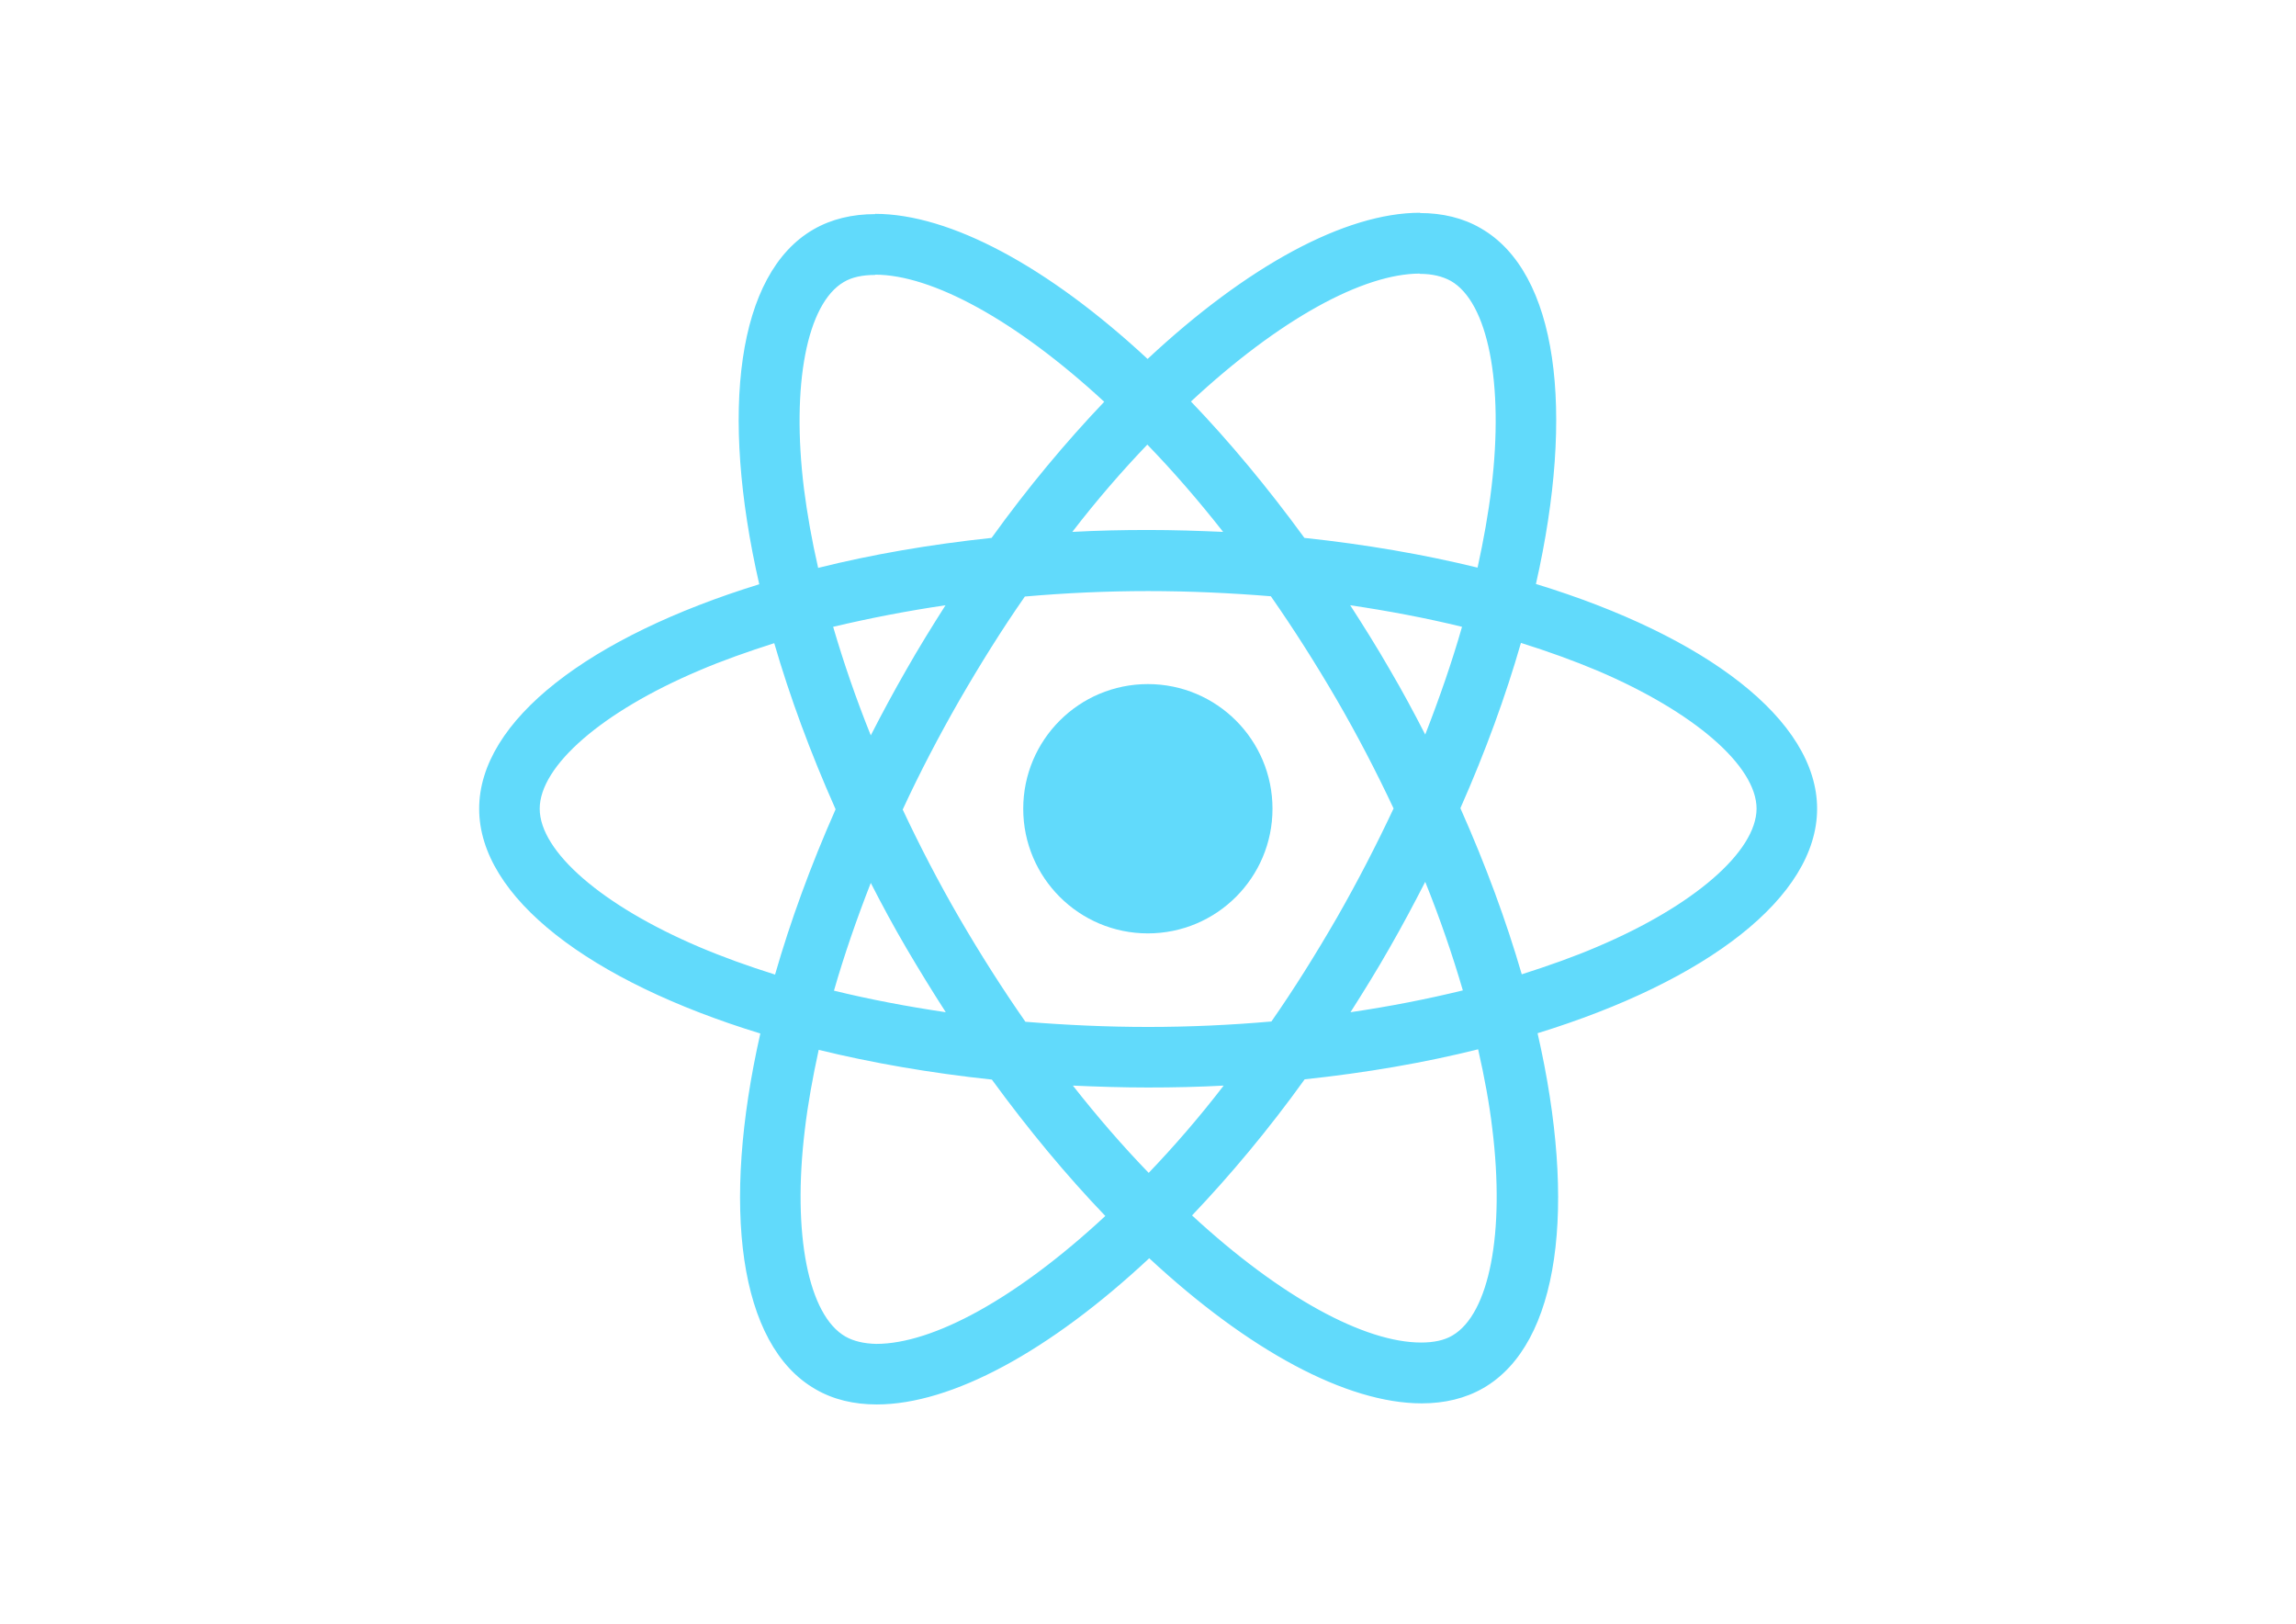
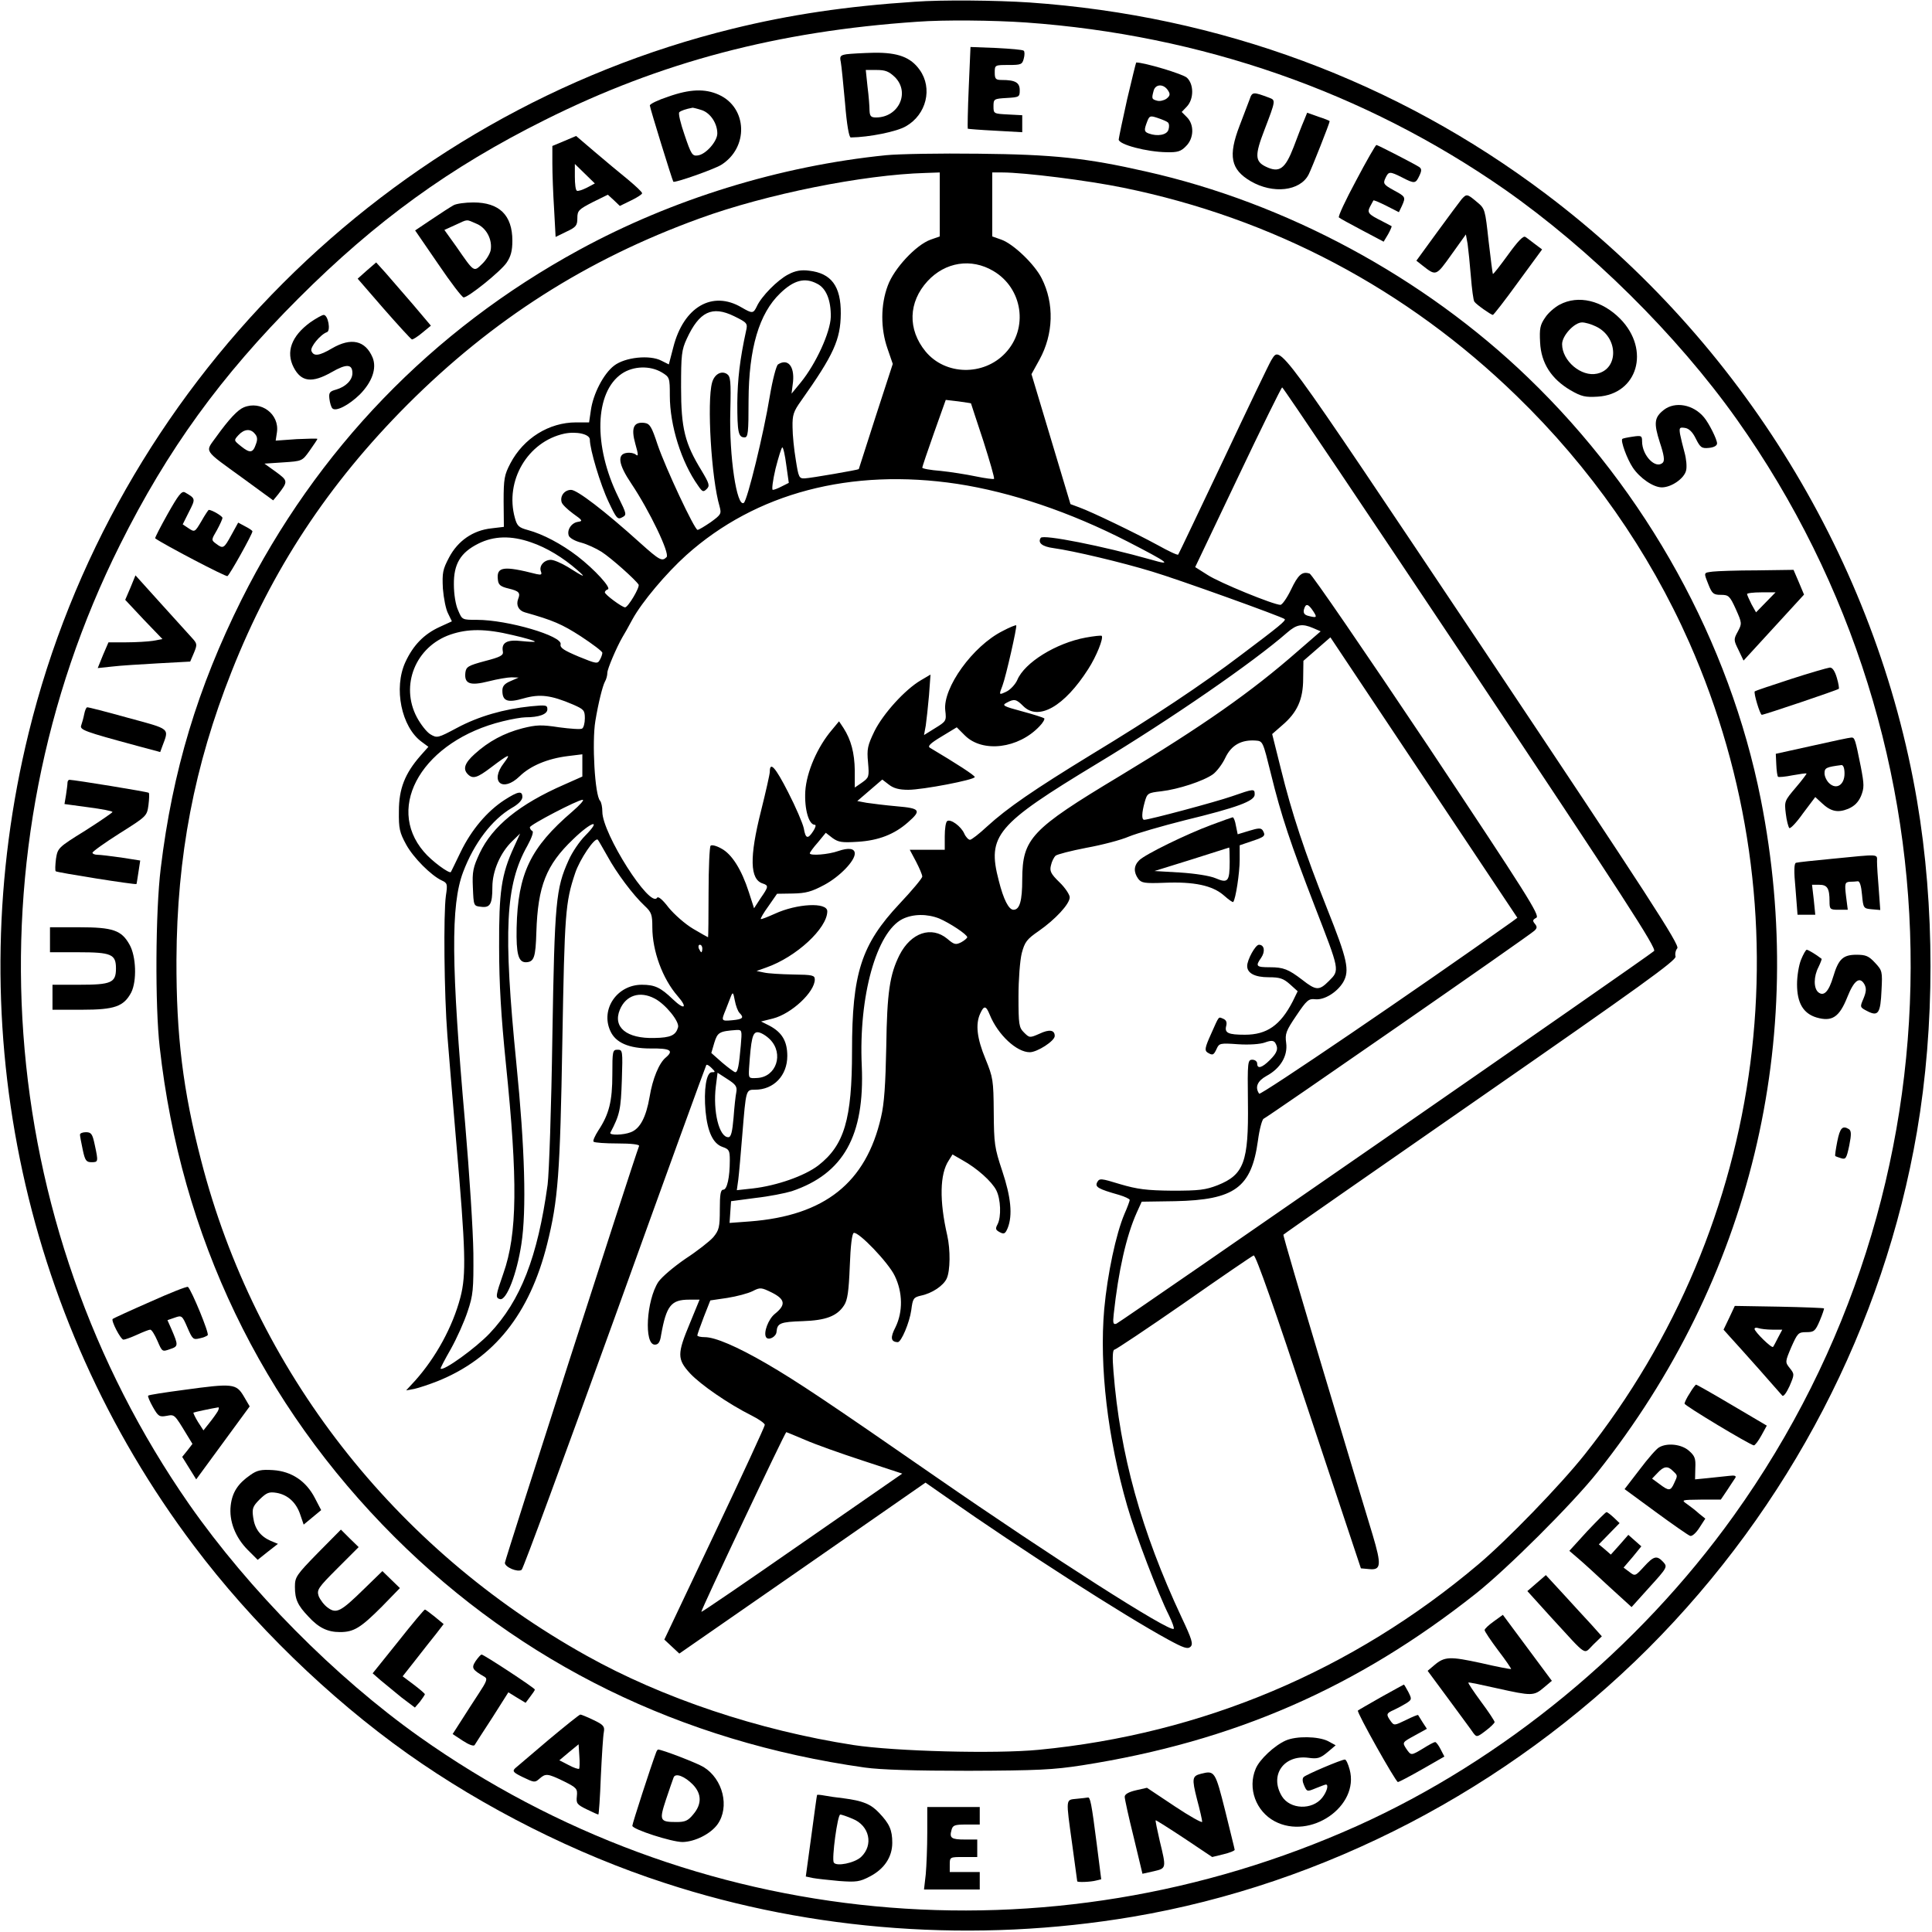
- <svg xmlns="http://www.w3.org/2000/svg" viewBox="0 0 841.9 595.3">
-   <g fill="#61DAFB">
-     <path d="M666.3 296.5c0-32.5-40.7-63.3-103.1-82.4 14.4-63.6 8-114.2-20.2-130.4-6.5-3.8-14.1-5.6-22.4-5.6v22.3c4.6 0 8.3.9 11.4 2.6 13.6 7.8 19.5 37.5 14.9 75.7-1.1 9.4-2.9 19.3-5.1 29.4-19.6-4.8-41-8.5-63.5-10.9-13.5-18.5-27.5-35.3-41.6-50 32.6-30.3 63.2-46.9 84-46.9V78c-27.5 0-63.5 19.6-99.9 53.6-36.4-33.8-72.4-53.2-99.9-53.2v22.3c20.7 0 51.4 16.5 84 46.6-14 14.7-28 31.4-41.3 49.9-22.6 2.4-44 6.1-63.6 11-2.3-10-4-19.7-5.2-29-4.7-38.2 1.1-67.9 14.6-75.8 3-1.8 6.9-2.6 11.5-2.6V78.5c-8.4 0-16 1.8-22.6 5.6-28.1 16.2-34.4 66.7-19.9 130.1-62.2 19.2-102.7 49.9-102.7 82.3 0 32.5 40.7 63.3 103.1 82.4-14.4 63.6-8 114.2 20.2 130.4 6.5 3.8 14.1 5.6 22.5 5.6 27.5 0 63.5-19.6 99.9-53.6 36.4 33.8 72.4 53.2 99.9 53.2 8.4 0 16-1.8 22.6-5.6 28.1-16.2 34.4-66.7 19.9-130.1 62-19.1 102.5-49.9 102.5-82.3zm-130.2-66.7c-3.7 12.9-8.3 26.2-13.5 39.5-4.1-8-8.4-16-13.1-24-4.6-8-9.5-15.8-14.4-23.4 14.2 2.1 27.9 4.7 41 7.9zm-45.8 106.5c-7.8 13.5-15.8 26.3-24.1 38.2-14.9 1.3-30 2-45.2 2-15.1 0-30.2-.7-45-1.9-8.3-11.9-16.4-24.6-24.2-38-7.6-13.1-14.5-26.4-20.8-39.8 6.2-13.4 13.2-26.8 20.7-39.9 7.8-13.5 15.8-26.3 24.1-38.2 14.9-1.3 30-2 45.2-2 15.1 0 30.2.7 45 1.9 8.3 11.9 16.4 24.6 24.2 38 7.6 13.1 14.5 26.4 20.8 39.8-6.3 13.4-13.2 26.8-20.7 39.9zm32.3-13c5.4 13.4 10 26.8 13.8 39.8-13.1 3.2-26.9 5.9-41.2 8 4.9-7.7 9.8-15.6 14.4-23.7 4.6-8 8.9-16.1 13-24.1zM421.2 430c-9.3-9.6-18.6-20.3-27.8-32 9 .4 18.2.7 27.5.7 9.4 0 18.7-.2 27.8-.7-9 11.7-18.3 22.4-27.5 32zm-74.4-58.9c-14.2-2.1-27.9-4.7-41-7.9 3.7-12.9 8.3-26.2 13.5-39.5 4.1 8 8.4 16 13.1 24 4.7 8 9.5 15.8 14.4 23.4zM420.7 163c9.3 9.6 18.6 20.3 27.8 32-9-.4-18.2-.7-27.5-.7-9.4 0-18.7.2-27.8.7 9-11.7 18.3-22.4 27.5-32zm-74 58.9c-4.9 7.7-9.8 15.6-14.4 23.7-4.6 8-8.9 16-13 24-5.4-13.4-10-26.8-13.8-39.8 13.1-3.1 26.9-5.8 41.2-7.9zm-90.5 125.2c-35.4-15.1-58.3-34.9-58.3-50.6 0-15.7 22.9-35.6 58.3-50.6 8.6-3.7 18-7 27.7-10.1 5.7 19.6 13.2 40 22.5 60.9-9.2 20.8-16.6 41.1-22.2 60.6-9.9-3.1-19.3-6.5-28-10.2zM310 490c-13.6-7.8-19.5-37.5-14.9-75.7 1.1-9.4 2.9-19.3 5.1-29.4 19.6 4.8 41 8.5 63.5 10.9 13.5 18.5 27.5 35.3 41.6 50-32.6 30.3-63.2 46.9-84 46.9-4.5-.1-8.3-1-11.3-2.7zm237.2-76.2c4.7 38.2-1.1 67.9-14.6 75.8-3 1.8-6.9 2.6-11.5 2.6-20.7 0-51.4-16.5-84-46.6 14-14.7 28-31.4 41.3-49.9 22.6-2.4 44-6.1 63.6-11 2.3 10.1 4.1 19.8 5.2 29.1zm38.5-66.7c-8.6 3.7-18 7-27.7 10.1-5.7-19.6-13.2-40-22.5-60.9 9.2-20.8 16.6-41.1 22.2-60.6 9.9 3.1 19.3 6.5 28.1 10.2 35.4 15.1 58.3 34.9 58.3 50.6-.1 15.7-23 35.6-58.4 50.6zM320.8 78.4z" />
-     <circle cx="420.9" cy="296.5" r="45.7" />
-     <path d="M520.5 78.1z" />
+ <svg xmlns="http://www.w3.org/2000/svg" version="1.0" width="773pt" height="773pt" viewBox="0 0 773 773" preserveAspectRatio="xMidYMid meet">
+   <g transform="translate(0,773) scale(0.1,-0.1)" fill="#000000" stroke="none">
+     <path d="M3660 7723 c-275 -18 -501 -52 -729 -108 -1380 -339 -2477 -1436 -2816 -2816 -279 -1135 -36 -2330 661 -3254 233 -310 540 -608 854 -831 306 -217 675 -403 1030 -518 592 -194 1245 -241 1872 -135 767 130 1500 512 2063 1074 564 565 942 1291 1075 2068 72 421 72 901 0 1324 -162 955 -702 1837 -1485 2427 -598 451 -1305 713 -2065 766 -134 9 -353 11 -460 3z m445 -83 c701 -50 1355 -278 1914 -667 343 -240 690 -583 930 -921 932 -1315 927 -3075 -12 -4386 -382 -534 -923 -979 -1508 -1242 -1237 -555 -2654 -420 -3751 357 -338 240 -681 587 -921 930 -785 1128 -892 2609 -277 3839 190 381 404 676 714 986 310 310 605 524 986 714 464 232 931 355 1490 393 107 8 305 6 435 -3z" />
+     <path d="M3876 7380 c-4 -89 -5 -164 -4 -165 2 -1 51 -5 111 -8 l107 -6 0 34 0 34 -57 3 c-57 3 -58 3 -58 33 0 29 2 30 53 33 50 3 52 4 52 31 0 31 -18 41 -72 41 -24 0 -28 4 -28 30 0 30 1 30 55 30 50 0 55 2 61 25 4 14 4 29 0 32 -3 4 -52 8 -109 11 l-104 4 -7 -162z" />
+     <path d="M3387 7513 c-25 -4 -28 -8 -23 -31 3 -15 10 -89 17 -164 7 -87 16 -138 23 -138 73 1 184 23 221 45 82 47 107 152 55 225 -36 51 -87 70 -182 69 -46 -1 -96 -4 -111 -6z m194 -92 c61 -62 14 -161 -76 -161 -20 0 -25 5 -26 28 0 15 -3 57 -8 95 l-7 67 44 0 c35 0 49 -6 73 -29z" />
+     <path d="M4510 7334 c-18 -80 -33 -153 -34 -162 -1 -20 112 -50 192 -51 43 -1 57 3 77 24 32 31 34 86 4 116 l-21 21 21 22 c28 30 28 89 0 115 -16 15 -170 61 -203 61 -1 0 -17 -66 -36 -146z m164 33 c9 -14 7 -21 -7 -32 -10 -7 -27 -11 -37 -8 -22 6 -23 8 -14 41 8 27 41 27 58 -1z m-1 -127 c5 -5 6 -17 2 -29 -6 -21 -44 -28 -79 -15 -19 7 -19 14 -6 48 9 23 12 24 42 14 18 -6 37 -14 41 -18z" />
+     <path d="M2673 7343 c-40 -13 -73 -29 -73 -35 0 -9 90 -300 94 -305 5 -6 161 49 191 67 111 69 106 229 -9 281 -55 25 -116 23 -203 -8z m136 -54 c34 -12 61 -53 61 -93 0 -32 -47 -85 -79 -88 -21 -3 -26 5 -52 82 -16 46 -26 87 -21 91 6 6 26 13 53 18 3 0 20 -4 38 -10z" />
+     <path d="M5000 7333 c-6 -15 -24 -63 -40 -105 -47 -122 -36 -176 44 -223 89 -52 198 -40 232 27 13 26 84 205 84 213 0 2 -20 10 -45 18 l-45 16 -13 -32 c-8 -18 -26 -65 -41 -105 -34 -88 -57 -105 -111 -79 -44 21 -45 46 -6 147 46 120 45 119 19 129 -64 24 -68 24 -78 -6z" />
+     <path d="M2258 7166 l-48 -20 0 -70 c0 -39 3 -121 7 -183 l6 -111 43 21 c39 18 44 25 44 54 0 30 5 35 61 64 l61 30 24 -22 24 -23 45 22 c25 12 45 25 44 29 0 5 -26 29 -57 55 -31 25 -91 75 -132 110 l-75 64 -47 -20z m90 -187 c-18 -9 -36 -15 -40 -12 -5 2 -8 27 -8 56 l0 51 40 -39 40 -39 -32 -17z" />
+     <path d="M5426 7008 c-42 -78 -73 -144 -69 -148 4 -4 47 -27 94 -52 l85 -45 18 30 c9 16 15 31 14 32 -2 1 -19 10 -38 20 -56 28 -61 34 -48 59 6 11 12 22 13 24 2 2 25 -8 53 -22 l49 -25 12 25 c16 36 15 37 -33 63 -40 22 -43 27 -33 48 13 28 17 28 67 3 50 -26 54 -25 69 7 10 21 9 28 -1 35 -22 14 -166 88 -171 88 -3 0 -40 -64 -81 -142z" />
+     <path d="M3545 7109 c-425 -43 -856 -176 -1228 -379 -589 -321 -1050 -799 -1351 -1400 -175 -351 -276 -685 -323 -1075 -21 -171 -23 -549 -4 -715 85 -758 407 -1428 940 -1960 508 -506 1145 -818 1881 -922 64 -9 200 -13 415 -13 276 1 339 4 455 22 606 95 1099 310 1575 687 125 99 387 360 487 486 612 770 844 1728 653 2692 -125 629 -457 1231 -931 1687 -417 402 -967 699 -1530 825 -237 54 -370 68 -669 71 -154 2 -320 -1 -370 -6z m215 -197 l0 -128 -37 -13 c-58 -21 -146 -115 -171 -184 -29 -77 -29 -172 -1 -252 l21 -61 -68 -209 c-37 -116 -68 -211 -68 -212 -2 -3 -192 -36 -216 -37 -23 -1 -25 4 -36 74 -7 41 -13 100 -13 131 -1 49 4 63 34 105 131 185 158 245 159 349 1 110 -38 162 -127 172 -31 4 -55 0 -83 -15 -43 -22 -108 -88 -126 -128 -14 -29 -18 -29 -61 -4 -117 69 -232 2 -273 -159 l-18 -69 -30 15 c-46 24 -145 14 -189 -20 -42 -32 -84 -113 -93 -179 l-7 -48 -52 0 c-108 0 -210 -63 -263 -164 -24 -46 -27 -61 -27 -152 l1 -102 -50 -6 c-74 -8 -134 -50 -169 -116 -26 -49 -28 -62 -25 -125 3 -38 12 -84 21 -100 l15 -31 -48 -22 c-64 -29 -107 -74 -138 -141 -48 -104 -16 -260 65 -319 l27 -20 -32 -36 c-62 -71 -86 -132 -86 -221 -1 -71 3 -86 29 -134 29 -53 100 -124 143 -144 22 -10 23 -15 16 -61 -10 -73 -7 -392 6 -559 6 -78 22 -268 35 -422 38 -438 41 -535 17 -626 -31 -118 -98 -240 -181 -333 l-36 -39 33 6 c18 4 60 18 93 31 226 91 368 269 438 548 44 176 52 280 61 813 9 513 12 554 51 671 18 55 80 147 91 134 3 -3 19 -32 38 -65 37 -68 103 -156 149 -199 28 -26 31 -36 31 -86 0 -95 41 -206 101 -275 42 -48 28 -58 -19 -13 -49 47 -72 58 -124 58 -99 0 -166 -98 -126 -185 21 -47 74 -70 161 -70 79 1 94 -8 61 -36 -27 -22 -53 -85 -65 -158 -14 -81 -38 -127 -75 -141 -30 -12 -87 -13 -82 -2 38 72 42 93 46 210 4 119 3 122 -17 122 -20 0 -21 -5 -21 -99 0 -107 -13 -159 -56 -224 -14 -22 -23 -42 -19 -45 4 -4 47 -7 96 -7 55 0 88 -4 86 -10 -27 -72 -537 -1657 -537 -1668 0 -17 51 -39 67 -28 6 3 173 458 373 1011 199 553 364 1007 366 1009 3 3 12 -3 21 -12 16 -16 16 -17 1 -17 -22 0 -33 -70 -25 -157 8 -82 30 -129 68 -142 26 -9 29 -14 29 -53 0 -69 -11 -118 -26 -118 -11 0 -14 -19 -14 -79 0 -71 -3 -83 -26 -111 -15 -17 -65 -56 -111 -86 -48 -33 -94 -72 -109 -93 -48 -74 -58 -251 -14 -251 14 0 21 10 25 38 21 118 40 142 112 142 l42 0 -39 -95 c-51 -122 -51 -143 1 -200 42 -45 153 -122 247 -169 28 -14 52 -31 52 -37 0 -6 -90 -201 -201 -435 l-201 -424 30 -28 30 -28 493 342 492 342 86 -60 c297 -208 707 -471 883 -567 64 -35 80 -40 91 -30 12 11 6 30 -36 119 -161 344 -246 652 -272 983 -5 58 -3 87 4 87 5 0 131 84 278 186 147 103 273 189 279 191 8 3 87 -222 220 -624 l209 -628 33 -3 c48 -5 50 16 14 137 -18 58 -106 351 -196 651 -90 300 -163 547 -161 550 2 3 357 250 789 550 635 441 784 548 780 563 -3 10 0 25 7 33 10 13 -112 202 -775 1195 -843 1260 -811 1217 -850 1157 -8 -13 -94 -192 -191 -398 -98 -206 -179 -377 -181 -379 -3 -3 -39 14 -82 38 -90 49 -264 133 -314 151 l-35 13 -78 260 -78 260 32 58 c56 102 60 224 9 325 -28 56 -112 137 -161 155 l-37 13 0 128 0 128 40 0 c88 0 343 -32 484 -61 598 -122 1134 -405 1574 -833 294 -285 529 -621 691 -987 476 -1078 315 -2325 -419 -3249 -97 -122 -310 -342 -425 -439 -503 -425 -1104 -679 -1759 -742 -175 -17 -577 -6 -741 19 -381 59 -765 188 -1069 358 -771 430 -1325 1142 -1541 1980 -73 281 -100 501 -99 804 2 414 71 776 221 1154 161 407 386 749 703 1067 341 341 717 581 1169 745 266 97 654 175 904 182 l57 2 0 -128z m214 -266 c118 -69 142 -230 48 -329 -87 -92 -240 -89 -319 7 -72 88 -69 197 8 281 71 77 175 93 263 41z m-705 -51 c37 -18 56 -67 55 -133 -2 -62 -59 -187 -120 -262 l-37 -45 6 48 c6 62 -21 94 -60 69 -7 -4 -22 -62 -33 -127 -24 -148 -90 -418 -104 -427 -28 -19 -59 186 -54 366 3 124 1 140 -14 150 -23 14 -50 -2 -59 -35 -21 -76 -3 -384 30 -495 8 -30 6 -33 -35 -63 -25 -17 -48 -31 -53 -31 -12 0 -128 247 -160 341 -24 73 -31 84 -53 87 -43 5 -54 -20 -36 -84 12 -42 13 -52 2 -43 -7 6 -23 9 -36 7 -40 -5 -34 -46 18 -123 73 -109 155 -280 141 -294 -18 -18 -27 -14 -106 57 -143 129 -252 212 -276 212 -26 0 -45 -24 -38 -49 2 -9 23 -29 46 -46 38 -27 40 -30 19 -33 -26 -4 -45 -33 -36 -56 4 -9 25 -21 49 -27 23 -6 60 -23 82 -37 40 -26 135 -111 148 -131 6 -10 -42 -91 -54 -91 -12 0 -81 51 -81 60 0 4 5 10 12 12 15 5 -52 79 -122 133 -64 49 -138 88 -197 104 -37 10 -44 16 -53 49 -41 148 51 305 198 337 49 10 102 -2 102 -24 0 -39 42 -180 75 -249 31 -66 36 -72 54 -62 19 10 19 12 -15 81 -101 205 -95 420 14 494 46 31 113 33 160 5 31 -19 32 -21 32 -93 0 -119 46 -266 113 -360 17 -25 21 -27 34 -14 14 13 11 22 -20 74 -67 109 -82 169 -82 333 0 130 2 150 23 195 50 108 101 133 189 90 53 -26 55 -29 48 -59 -25 -115 -34 -194 -35 -288 0 -117 4 -138 29 -138 14 0 16 18 16 148 1 208 42 348 127 429 54 52 98 64 147 38z m2615 -1536 c611 -917 745 -1124 734 -1134 -22 -21 -2134 -1484 -2151 -1491 -13 -5 -15 2 -11 38 19 174 50 312 92 406 l20 44 133 2 c239 5 306 54 332 242 6 46 17 86 23 88 15 6 1065 734 1083 752 11 10 12 16 2 28 -10 12 -9 16 6 24 15 9 -37 91 -436 691 -250 374 -462 683 -471 686 -30 10 -46 -4 -75 -65 -16 -33 -35 -60 -42 -60 -27 0 -245 89 -292 120 l-49 31 171 359 c94 198 174 360 177 360 4 0 343 -505 754 -1121z m-1999 1057 c0 0 22 -68 49 -149 26 -82 46 -150 43 -153 -2 -2 -35 2 -73 10 -38 8 -102 18 -141 22 -40 3 -73 9 -73 13 0 3 21 66 47 139 l47 132 51 -6 c27 -4 50 -7 50 -8z m-739 -247 l10 -71 -28 -14 c-15 -8 -31 -14 -36 -14 -5 0 0 38 11 85 12 47 24 85 27 85 4 0 11 -32 16 -71z m684 -75 c215 -33 450 -112 682 -231 165 -85 182 -98 93 -72 -191 54 -432 102 -441 87 -13 -20 6 -35 51 -41 80 -11 274 -57 395 -94 104 -31 518 -180 530 -190 6 -6 -22 -29 -175 -144 -154 -117 -349 -247 -600 -399 -227 -139 -334 -212 -416 -287 -31 -29 -62 -53 -68 -53 -6 0 -17 11 -23 25 -13 29 -54 59 -68 50 -6 -3 -10 -31 -10 -61 l0 -54 -70 0 -70 0 25 -47 c14 -27 25 -53 25 -60 0 -7 -41 -56 -91 -109 -153 -163 -190 -278 -190 -589 0 -274 -31 -377 -135 -458 -55 -42 -166 -81 -262 -92 l-64 -7 6 43 c3 24 10 105 16 179 15 182 14 180 51 180 75 0 129 57 129 135 0 59 -21 95 -73 122 l-32 16 48 12 c74 19 167 106 167 156 0 17 -9 19 -87 20 -49 1 -101 4 -117 8 l-29 6 39 14 c120 42 244 157 244 225 0 37 -121 31 -210 -10 -29 -13 -54 -23 -56 -21 -2 2 12 26 31 52 l34 49 63 1 c52 1 75 7 127 35 61 33 121 95 121 125 0 21 -25 24 -66 10 -39 -14 -114 -20 -114 -9 0 3 14 23 32 43 l32 39 27 -21 c24 -17 38 -19 101 -15 83 5 147 30 201 78 55 48 49 56 -45 64 -46 4 -100 11 -121 14 l-37 7 50 43 50 43 26 -20 c19 -15 41 -21 78 -21 58 0 266 40 266 51 0 7 -75 55 -179 117 -11 6 1 18 46 45 l61 37 33 -33 c71 -70 214 -52 298 37 14 14 22 29 19 32 -4 3 -44 16 -89 28 -75 20 -81 24 -62 34 31 17 39 15 67 -13 61 -61 165 -1 260 148 33 51 62 124 54 133 -3 2 -31 -1 -64 -7 -119 -22 -245 -100 -274 -170 -7 -16 -26 -37 -41 -45 -33 -16 -33 -16 -18 23 14 37 59 236 55 241 -2 2 -27 -8 -55 -23 -119 -60 -239 -227 -229 -317 5 -42 4 -44 -40 -71 l-45 -28 7 38 c3 21 9 75 13 121 l6 83 -39 -23 c-63 -37 -150 -133 -185 -203 -28 -58 -31 -72 -26 -125 5 -58 4 -61 -24 -81 l-29 -20 0 68 c-1 71 -15 123 -45 170 l-18 27 -29 -35 c-57 -67 -101 -167 -106 -245 -4 -71 14 -134 38 -134 6 0 3 -11 -6 -25 -22 -34 -31 -31 -38 11 -4 19 -32 85 -63 145 -51 100 -73 124 -73 81 0 -9 -16 -80 -35 -156 -47 -186 -45 -275 7 -291 24 -8 23 -13 -9 -59 l-26 -40 -21 65 c-29 90 -68 152 -110 174 -19 11 -39 16 -43 11 -4 -4 -8 -88 -8 -187 0 -98 -1 -179 -2 -179 -1 0 -28 15 -60 34 -32 19 -75 57 -98 85 -25 33 -42 46 -46 39 -28 -44 -219 257 -219 344 0 19 -4 38 -9 44 -21 21 -33 235 -19 319 12 73 29 140 38 157 6 10 10 26 10 36 0 16 37 102 60 142 5 8 24 41 41 73 38 69 134 183 215 256 278 249 658 349 1084 285z m-1705 -234 c62 -21 128 -61 185 -111 38 -33 29 -30 -39 13 -25 15 -55 28 -67 28 -27 0 -48 -24 -40 -46 5 -13 2 -15 -17 -11 -133 34 -161 30 -155 -22 2 -21 10 -28 44 -36 41 -10 47 -17 37 -42 -9 -24 2 -46 27 -53 113 -32 148 -47 224 -96 47 -31 86 -60 86 -66 0 -5 -4 -18 -10 -28 -9 -17 -14 -16 -85 13 -59 25 -75 35 -72 49 9 33 -211 98 -335 98 -59 0 -59 0 -75 38 -10 21 -17 65 -17 103 -1 82 26 128 98 164 62 31 131 33 211 5z m3129 -275 c17 -26 15 -28 -20 -19 -15 4 -20 11 -17 25 7 26 17 24 37 -6z m0 -68 l30 -13 -90 -78 c-188 -165 -381 -300 -714 -501 -356 -214 -389 -250 -390 -413 0 -86 -10 -122 -35 -122 -19 0 -40 41 -59 117 -47 180 -11 223 394 468 295 178 624 405 760 524 38 33 60 37 104 18z m-3203 -28 c49 -11 89 -23 89 -26 0 -2 -24 -1 -53 2 -58 7 -82 -6 -75 -42 3 -15 -10 -22 -72 -38 -67 -18 -75 -23 -78 -46 -5 -45 18 -54 93 -35 35 9 77 16 92 16 l28 -1 -32 -14 c-24 -10 -33 -20 -33 -38 0 -43 21 -50 86 -31 64 18 108 13 197 -25 43 -19 47 -23 47 -55 0 -19 -5 -38 -11 -41 -5 -4 -47 -1 -92 5 -71 11 -91 10 -147 -4 -73 -19 -135 -52 -191 -103 -40 -36 -48 -60 -27 -81 20 -20 38 -14 92 27 74 56 83 59 52 18 -58 -75 -5 -119 63 -53 43 42 112 71 194 81 l57 7 0 -44 0 -45 -72 -32 c-181 -79 -288 -167 -339 -275 -26 -56 -30 -73 -27 -137 3 -73 3 -74 32 -77 37 -5 46 10 46 79 0 64 32 138 80 184 l31 30 -25 -55 c-50 -109 -60 -177 -59 -400 0 -148 8 -277 27 -465 48 -468 46 -682 -10 -840 -31 -89 -33 -98 -13 -103 26 -5 67 102 85 220 21 135 14 385 -20 723 -53 533 -44 715 44 871 17 31 26 56 20 59 -6 3 -10 10 -10 15 0 10 192 110 211 110 8 0 -11 -21 -41 -47 -168 -144 -218 -248 -223 -465 -2 -105 7 -138 37 -138 33 1 39 19 42 121 6 184 39 268 147 371 74 72 117 84 48 14 -22 -22 -52 -66 -66 -98 -51 -113 -56 -164 -65 -708 -4 -278 -13 -543 -19 -590 -40 -290 -108 -464 -232 -595 -56 -59 -185 -152 -196 -141 -2 1 17 37 41 79 24 43 54 110 67 150 22 65 24 88 23 232 -1 88 -16 322 -33 520 -56 634 -58 874 -8 1006 44 116 115 209 194 256 27 15 43 32 43 44 0 26 -16 24 -72 -12 -69 -45 -132 -119 -175 -208 -20 -42 -38 -78 -39 -80 -6 -8 -77 44 -108 81 -158 184 0 445 315 522 36 9 77 16 91 16 54 0 88 12 88 32 0 17 -5 18 -67 12 -107 -11 -208 -40 -294 -86 -77 -41 -80 -42 -107 -26 -15 9 -39 40 -54 68 -68 128 -5 283 134 331 70 24 141 24 249 -2z m3997 -1148 c-381 -271 -1005 -695 -1010 -687 -18 26 -7 51 29 71 56 30 86 80 79 132 -5 37 -1 48 41 110 41 61 49 68 75 65 36 -4 87 27 112 68 27 47 17 91 -64 294 -90 227 -142 384 -185 559 l-35 140 40 35 c60 51 84 103 84 187 l1 71 54 47 54 47 374 -561 374 -561 -23 -17z m-963 593 c41 -168 79 -280 175 -529 101 -261 101 -256 57 -300 -39 -39 -51 -39 -107 5 -55 42 -75 50 -129 50 -55 0 -59 4 -35 38 17 25 13 52 -9 52 -14 0 -47 -60 -47 -85 0 -29 31 -45 86 -45 45 0 59 -5 85 -28 l31 -28 -20 -41 c-49 -95 -103 -133 -191 -133 -67 0 -82 7 -75 35 4 15 0 24 -12 29 -20 8 -15 14 -49 -62 -24 -53 -26 -65 -14 -73 21 -13 25 -11 37 15 10 22 14 23 85 18 44 -3 89 0 108 7 25 9 34 8 41 -1 14 -23 9 -39 -21 -69 -32 -32 -51 -37 -51 -14 0 8 -9 15 -19 15 -19 0 -20 -7 -18 -172 3 -237 -16 -288 -121 -330 -49 -19 -74 -22 -182 -22 -103 1 -140 6 -208 26 -78 24 -83 24 -92 8 -10 -19 3 -27 88 -51 23 -7 42 -16 42 -20 0 -4 -9 -29 -21 -56 -34 -80 -68 -240 -81 -381 -20 -229 14 -517 92 -787 33 -115 125 -355 167 -438 13 -27 22 -51 19 -54 -15 -15 -485 285 -953 609 -430 298 -554 381 -676 452 -119 69 -206 106 -247 106 -16 0 -30 3 -30 7 0 4 12 37 26 74 l26 66 68 10 c38 6 83 18 101 27 31 16 35 15 78 -6 53 -27 56 -49 11 -85 -26 -21 -46 -75 -35 -93 9 -15 41 1 42 22 3 34 15 39 104 42 93 3 138 20 166 63 14 21 19 56 23 157 3 82 9 131 16 133 19 6 139 -119 164 -172 32 -66 33 -143 3 -205 -22 -42 -19 -59 9 -60 14 0 47 78 54 128 6 47 9 51 38 58 45 9 91 40 104 69 14 31 15 114 2 172 -32 139 -30 246 6 300 l15 24 40 -23 c58 -32 117 -85 135 -120 18 -35 21 -107 5 -137 -9 -17 -8 -22 9 -31 17 -9 22 -7 32 17 20 51 13 123 -22 228 -31 93 -33 109 -34 235 -1 129 -3 139 -33 213 -34 82 -41 139 -21 182 15 33 23 32 38 -5 33 -81 108 -150 160 -150 30 0 100 45 100 65 0 24 -21 28 -61 9 -39 -17 -40 -17 -62 5 -20 20 -22 31 -22 144 0 69 6 144 13 173 12 45 20 56 68 89 66 46 124 108 124 135 0 10 -18 38 -41 60 -35 34 -40 45 -34 68 3 15 12 32 18 38 7 6 62 20 124 32 61 11 138 31 170 45 32 13 132 42 223 65 210 51 280 77 280 103 0 24 -2 24 -91 -7 -66 -23 -332 -94 -351 -94 -11 0 -10 28 2 71 10 35 12 37 66 43 69 8 169 41 207 68 15 11 38 41 50 67 24 50 64 72 121 68 29 -2 29 -4 61 -133z m-1327 -579 c42 -18 112 -64 112 -75 0 -3 -11 -13 -24 -20 -22 -11 -28 -10 -56 14 -63 52 -145 25 -191 -65 -39 -78 -50 -149 -53 -366 -3 -151 -8 -229 -21 -283 -60 -262 -225 -394 -525 -417 l-81 -6 3 44 3 43 98 13 c54 6 119 19 145 27 207 70 292 222 280 501 -13 279 59 536 163 588 43 21 99 21 147 2z m-948 -120 c0 -8 -2 -15 -4 -15 -2 0 -6 7 -10 15 -3 8 -1 15 4 15 6 0 10 -7 10 -15z m149 -258 c19 -19 13 -25 -29 -29 -45 -4 -45 -3 -26 43 7 19 17 43 21 54 7 17 9 14 15 -18 4 -21 12 -43 19 -50z m-340 58 c43 -22 100 -92 94 -115 -9 -32 -29 -42 -95 -43 -111 -3 -167 43 -138 113 24 58 80 76 139 45z m345 -187 c-7 -80 -12 -108 -22 -108 -4 0 -27 17 -52 38 l-44 39 12 41 c13 42 20 46 89 51 22 1 22 -2 17 -61z m117 23 c56 -57 25 -150 -51 -154 -35 -2 -35 -2 -33 38 8 119 14 145 34 145 12 0 34 -13 50 -29z m-135 -211 c-3 -14 -8 -60 -11 -102 -5 -57 -10 -78 -21 -78 -37 0 -62 104 -50 203 l7 55 40 -26 c33 -21 39 -30 35 -52z m275 -1391 c41 -18 145 -55 231 -83 l158 -52 -401 -278 c-220 -153 -401 -277 -403 -275 -3 4 335 719 340 719 1 0 35 -14 75 -31z" />
+     <path d="M4848 4430 c-100 -37 -266 -118 -290 -142 -22 -22 -23 -47 -4 -74 13 -17 25 -19 105 -16 119 5 192 -11 237 -50 19 -17 36 -29 38 -27 10 11 26 117 26 169 l0 58 50 17 c51 17 55 21 42 43 -7 10 -18 9 -54 -2 l-46 -14 -7 34 c-3 19 -9 34 -13 34 -4 -1 -42 -14 -84 -30z m72 -147 c0 -80 -7 -88 -56 -67 -23 10 -82 19 -142 23 l-103 6 148 46 c81 26 149 47 151 48 1 0 2 -25 2 -56z" />
+     <path d="M5848 6933 c-8 -10 -52 -69 -98 -132 l-83 -114 24 -19 c55 -43 54 -44 116 43 l58 81 7 -38 c3 -22 9 -80 13 -130 4 -50 10 -96 14 -101 7 -11 67 -53 74 -53 3 0 49 59 101 131 l96 131 -28 21 c-15 11 -32 25 -39 29 -8 6 -30 -17 -69 -71 -32 -44 -59 -79 -61 -77 -1 1 -9 60 -17 131 -14 127 -14 130 -47 157 -39 33 -41 33 -61 11z" />
+     <path d="M1815 6909 c-11 -6 -50 -31 -87 -56 l-67 -45 92 -134 c50 -74 96 -134 102 -134 19 0 149 105 172 139 17 25 23 48 23 88 0 102 -52 153 -156 153 -33 0 -68 -5 -79 -11z m91 -74 c40 -16 65 -64 57 -107 -3 -14 -18 -39 -34 -54 -34 -33 -31 -35 -103 69 l-48 67 44 20 c52 24 42 23 84 5z" />
+     <path d="M1468 6648 l-37 -33 104 -120 c58 -66 108 -121 113 -123 4 -1 23 11 42 27 l34 28 -71 84 c-40 46 -89 103 -110 127 l-38 42 -37 -32z" />
+     <path d="M6240 6511 c-19 -10 -46 -33 -58 -52 -20 -29 -23 -44 -20 -99 4 -83 45 -146 121 -191 45 -26 60 -29 110 -26 159 10 211 187 90 311 -73 74 -168 97 -243 57z m145 -87 c90 -42 93 -170 5 -189 -63 -14 -140 51 -140 118 0 34 49 87 80 87 12 0 37 -7 55 -16z" />
+     <path d="M1241 6440 c-75 -55 -98 -118 -66 -180 30 -58 73 -64 152 -19 59 34 83 33 83 -4 0 -28 -27 -55 -66 -66 -25 -7 -29 -12 -26 -37 2 -16 7 -33 12 -38 14 -14 66 13 110 56 49 50 68 104 51 147 -29 69 -86 82 -163 37 -51 -30 -73 -33 -82 -10 -6 15 36 66 62 75 16 5 5 69 -13 69 -6 0 -31 -14 -54 -30z" />
+     <path d="M975 6100 c-24 -10 -59 -47 -110 -118 -45 -63 -55 -48 109 -167 l119 -87 19 23 c41 53 41 55 -8 91 l-46 33 75 5 c76 5 76 5 106 47 17 24 31 45 31 47 0 2 -38 1 -83 -1 l-84 -6 5 33 c11 73 -64 129 -133 100z m45 -106 c10 -11 11 -23 4 -41 -12 -36 -24 -37 -59 -9 -30 24 -30 24 -11 45 23 25 49 27 66 5z" />
+     <path d="M6657 6090 c-38 -30 -41 -52 -16 -130 17 -51 20 -73 12 -81 -28 -28 -83 28 -83 85 0 23 -3 24 -37 19 -21 -3 -40 -7 -42 -9 -8 -7 19 -81 42 -115 28 -42 82 -79 116 -79 38 0 89 35 97 67 4 15 1 47 -6 72 -7 25 -15 59 -18 74 -4 26 -2 28 19 25 16 -2 31 -16 44 -43 18 -36 24 -40 53 -37 20 2 32 9 32 18 0 16 -32 80 -52 104 -43 52 -116 65 -161 30z" />
+     <path d="M671 5674 c-29 -52 -52 -96 -50 -98 35 -25 283 -155 289 -151 9 5 100 168 100 179 0 3 -13 12 -29 20 l-28 15 -27 -49 c-30 -55 -33 -57 -62 -35 -19 14 -19 15 4 54 12 22 22 44 22 49 0 7 -42 32 -55 32 -1 0 -15 -20 -29 -45 -26 -44 -27 -45 -51 -29 l-24 16 25 50 c27 53 27 53 -16 78 -13 7 -26 -10 -69 -86z" />
+     <path d="M6853 5443 c-38 -5 -37 -2 -17 -53 14 -35 20 -40 49 -40 31 0 36 -4 60 -57 25 -56 25 -58 8 -90 -17 -31 -17 -34 3 -74 l20 -42 121 132 121 132 -21 50 -21 49 -145 -2 c-81 0 -161 -3 -178 -5z m212 -123 l-39 -40 -18 32 c-9 18 -17 36 -18 41 0 4 26 7 57 7 l57 0 -39 -40z" />
+     <path d="M522 5379 l-21 -49 74 -79 75 -78 -38 -7 c-20 -3 -69 -6 -108 -6 l-70 0 -22 -51 -21 -52 57 6 c31 4 115 9 185 13 l128 7 15 35 c14 34 13 37 -9 61 -13 14 -69 76 -124 137 l-101 112 -20 -49z" />
+     <path d="M7165 5013 c-77 -25 -142 -47 -144 -49 -6 -5 21 -94 28 -94 10 0 303 99 308 104 2 2 -1 22 -8 45 -8 27 -18 41 -28 40 -9 -1 -79 -21 -156 -46z" />
+     <path d="M337 4873 c-3 -16 -9 -36 -12 -45 -7 -18 12 -25 223 -82 l93 -25 8 22 c28 75 36 68 -137 115 -86 24 -160 43 -163 42 -4 0 -9 -12 -12 -27z" />
+     <path d="M7250 4746 l-145 -32 2 -43 c1 -24 4 -46 7 -49 3 -2 29 0 58 6 29 5 54 9 56 7 1 -1 -18 -27 -43 -56 -45 -53 -46 -55 -40 -104 3 -27 10 -53 14 -58 4 -4 29 22 55 59 l49 65 26 -24 c36 -34 64 -40 106 -23 25 11 40 26 51 51 13 33 13 45 -1 118 -22 109 -24 117 -38 116 -7 0 -77 -15 -157 -33z m130 -111 c0 -45 -32 -66 -61 -39 -10 9 -19 27 -19 40 0 22 7 25 68 33 7 0 12 -12 12 -34z" />
+     <path d="M270 4598 c0 -7 -3 -29 -6 -49 l-6 -36 96 -13 c53 -7 96 -15 96 -19 -1 -3 -50 -37 -110 -75 -108 -67 -109 -69 -116 -112 -3 -25 -4 -47 -1 -50 5 -5 320 -55 323 -51 1 1 4 23 8 48 l7 46 -76 12 c-42 6 -85 11 -95 11 -11 0 -20 4 -20 8 0 5 49 40 109 78 108 68 109 69 115 113 3 24 4 47 1 49 -4 4 -293 51 -317 52 -5 0 -8 -6 -8 -12z" />
+     <path d="M7331 4294 c-74 -7 -139 -14 -145 -16 -8 -2 -9 -33 -2 -105 l8 -103 35 0 36 0 -6 60 -7 60 29 0 c32 0 41 -14 41 -66 0 -32 2 -34 36 -34 l37 0 -7 55 c-6 50 -4 55 14 57 11 0 26 1 33 2 8 1 14 -19 17 -54 5 -54 6 -55 39 -58 l34 -3 -6 83 c-4 46 -7 95 -7 111 0 31 14 30 -179 11z" />
+     <path d="M200 3970 l0 -50 113 0 c133 0 151 -8 151 -65 0 -57 -19 -65 -146 -65 l-108 0 0 -50 0 -50 118 0 c131 0 167 13 197 69 23 46 20 145 -7 192 -32 57 -66 69 -202 69 l-116 0 0 -50z" />
+     <path d="M7206 3890 c-9 -22 -16 -66 -16 -98 0 -75 25 -117 78 -133 62 -18 91 1 123 81 27 68 50 85 69 51 8 -16 7 -29 -4 -56 -15 -35 -15 -35 16 -51 43 -22 52 -8 56 84 4 75 3 79 -26 110 -25 27 -37 32 -74 32 -54 0 -72 -17 -93 -87 -18 -61 -38 -81 -60 -63 -19 16 -19 63 1 101 8 17 14 32 12 33 -23 18 -54 36 -59 36 -4 0 -14 -18 -23 -40z" />
+     <path d="M7351 3163 c-6 -31 -10 -57 -8 -58 1 -2 11 -5 23 -9 19 -6 22 -1 33 51 9 45 8 58 -1 65 -26 16 -36 6 -47 -49z" />
+     <path d="M320 3190 c0 -5 5 -32 11 -60 9 -43 14 -50 35 -50 27 0 28 1 13 70 -9 43 -14 50 -35 50 -13 0 -24 -4 -24 -10z" />
+     <path d="M600 2521 c-80 -35 -147 -66 -149 -68 -8 -6 32 -83 43 -83 6 0 31 9 55 20 24 11 47 20 52 20 6 0 18 -20 29 -45 19 -44 19 -44 50 -33 34 11 34 15 6 80 l-16 36 29 10 c28 10 30 9 51 -40 20 -46 23 -49 48 -43 15 3 30 9 33 13 7 7 -65 181 -79 193 -4 3 -72 -24 -152 -60z" />
+     <path d="M6919 2458 l-23 -48 25 -28 c14 -15 65 -72 114 -127 48 -55 92 -104 96 -109 5 -5 17 12 29 38 20 47 20 48 1 72 -19 24 -19 25 6 84 25 56 28 60 60 60 31 0 36 4 54 46 11 26 18 48 17 49 -2 2 -83 5 -180 7 l-177 3 -22 -47z m172 -48 l40 0 -17 -32 c-9 -18 -18 -35 -20 -37 -6 -6 -74 61 -74 72 0 5 7 6 16 3 9 -3 33 -6 55 -6z" />
+     <path d="M736 2169 c-76 -10 -141 -20 -143 -23 -3 -2 6 -23 19 -46 21 -37 26 -40 54 -35 33 6 31 8 82 -76 l22 -36 -20 -26 -21 -26 28 -45 28 -45 107 146 107 146 -24 41 c-30 50 -43 52 -239 25z m135 -86 c-6 -10 -21 -31 -34 -47 l-23 -29 -22 34 c-11 18 -19 35 -18 37 3 2 73 17 99 21 4 1 3 -7 -2 -16z" />
+     <path d="M6761 2156 c-12 -18 -21 -37 -21 -42 0 -8 258 -163 277 -167 4 -1 18 17 30 39 l22 40 -139 82 c-76 45 -141 82 -144 82 -2 0 -14 -15 -25 -34z" />
+     <path d="M6638 1939 c-10 -5 -45 -45 -78 -89 l-60 -78 124 -91 c68 -50 130 -93 138 -96 7 -3 23 10 37 32 l24 37 -25 20 c-13 12 -35 29 -48 38 -24 17 -23 17 55 18 l80 0 25 37 c14 21 28 43 33 50 5 8 -2 11 -25 8 -18 -2 -56 -6 -85 -9 l-51 -5 1 45 c2 39 -2 49 -26 70 -30 26 -87 32 -119 13z m56 -95 c19 -18 19 -17 4 -49 -14 -31 -21 -31 -58 -3 l-30 22 22 23 c25 27 41 29 62 7z" />
+     <path d="M1001 1828 c-49 -34 -72 -69 -78 -122 -7 -61 18 -127 69 -178 l39 -39 40 32 41 32 -29 12 c-41 18 -64 48 -70 94 -5 35 -2 44 26 72 28 27 37 31 68 26 45 -8 79 -39 95 -89 l13 -38 35 29 35 29 -25 48 c-35 68 -93 107 -167 112 -48 3 -64 0 -92 -20z" />
+     <path d="M6350 1603 l-71 -78 35 -30 c19 -16 75 -67 124 -113 l90 -82 72 80 c71 78 72 81 55 100 -26 28 -38 25 -78 -19 -34 -37 -35 -38 -57 -21 l-24 18 36 42 35 43 -26 23 -26 23 -35 -40 -35 -39 -24 21 -24 20 42 43 41 42 -23 22 c-13 12 -26 22 -29 22 -4 0 -38 -35 -78 -77z" />
+     <path d="M1272 1517 c-87 -89 -92 -97 -92 -136 0 -50 11 -74 54 -119 41 -45 77 -62 126 -62 56 0 83 17 168 102 l72 74 -35 34 -35 34 -73 -71 c-94 -92 -111 -101 -146 -75 -14 10 -30 31 -36 46 -8 25 -3 33 75 111 l85 85 -36 35 -35 35 -92 -93z" />
+     <path d="M6148 1396 l-37 -32 95 -105 c150 -163 128 -149 169 -109 l34 33 -41 46 c-23 25 -74 80 -112 122 l-71 77 -37 -32z" />
+     <path d="M1593 1162 l-102 -127 32 -28 c18 -15 56 -46 84 -69 l53 -40 20 23 c10 13 19 27 20 30 0 3 -20 20 -45 39 l-44 33 52 66 c28 36 65 83 82 104 l30 39 -35 29 c-19 15 -37 29 -40 29 -3 0 -51 -57 -107 -128z" />
+     <path d="M5977 1243 c-21 -15 -37 -30 -37 -35 0 -5 24 -41 54 -81 30 -39 53 -73 52 -75 -2 -1 -56 9 -120 24 -125 27 -146 27 -188 -9 l-26 -22 85 -115 c46 -63 91 -123 98 -134 13 -17 15 -17 49 9 20 15 36 31 36 35 0 4 -24 41 -54 81 -30 41 -53 75 -51 77 1 2 53 -9 115 -23 139 -31 147 -31 187 3 l32 27 -98 132 -98 132 -36 -26z" />
+     <path d="M1903 1084 c-18 -28 -14 -34 37 -64 11 -7 7 -18 -24 -65 -20 -31 -53 -81 -71 -110 l-34 -53 41 -27 c23 -15 43 -23 47 -17 3 5 35 55 71 110 l64 101 34 -21 35 -21 18 24 c10 13 19 26 19 29 0 6 -204 140 -213 140 -4 0 -14 -12 -24 -26z" />
+     <path d="M5526 940 c-49 -28 -91 -52 -93 -54 -6 -6 151 -285 160 -286 4 0 48 23 97 51 l89 51 -15 29 c-8 16 -18 29 -22 29 -4 0 -25 -11 -47 -25 -50 -30 -49 -30 -69 -1 -16 25 -15 25 34 52 l49 27 -17 26 c-9 14 -17 27 -18 29 -1 2 -23 -7 -49 -20 -46 -22 -47 -23 -61 -4 -19 27 -18 31 14 45 15 7 37 19 50 27 21 14 21 16 7 44 -9 17 -17 30 -18 30 -1 0 -42 -23 -91 -50z" />
+     <path d="M2195 769 c-66 -56 -126 -107 -134 -114 -12 -12 -7 -17 32 -36 44 -21 47 -22 65 -6 25 22 32 22 98 -10 52 -26 55 -30 52 -60 -3 -28 0 -33 39 -52 24 -12 45 -21 47 -21 2 0 7 69 10 153 4 83 9 163 12 177 4 22 -1 29 -41 48 -25 12 -49 22 -53 22 -4 0 -61 -46 -127 -101z m122 -116 c-3 -2 -22 4 -42 15 l-37 19 38 32 39 32 3 -47 c2 -25 1 -48 -1 -51z" />
+     <path d="M5144 766 c-45 -20 -105 -76 -120 -113 -33 -78 1 -170 76 -210 143 -76 340 60 300 207 -6 22 -14 40 -19 40 -14 0 -155 -60 -165 -70 -6 -6 -5 -19 2 -34 11 -25 12 -25 46 -11 20 8 38 15 41 15 12 0 4 -29 -15 -53 -40 -50 -128 -47 -161 6 -51 84 7 167 106 154 36 -5 47 -2 76 22 l33 28 -31 17 c-39 19 -126 21 -169 2z" />
+     <path d="M2625 718 c-21 -56 -95 -284 -95 -293 0 -14 157 -65 201 -65 49 1 112 32 140 71 49 69 22 181 -56 229 -26 16 -166 70 -182 70 -2 0 -6 -6 -8 -12z m148 -129 c35 -37 35 -78 1 -118 -21 -26 -33 -31 -67 -31 -68 0 -70 6 -42 91 14 41 27 80 30 87 7 20 45 5 78 -29z" />
+     <path d="M4805 633 c-35 -9 -37 -18 -16 -101 12 -44 21 -85 21 -91 0 -6 -50 22 -110 62 l-111 74 -44 -10 c-30 -7 -45 -16 -45 -26 0 -9 16 -82 36 -162 l35 -146 45 10 c51 12 51 11 24 122 -10 44 -18 81 -16 82 1 1 52 -31 114 -72 l112 -75 45 11 c25 6 45 14 45 18 0 3 -18 74 -38 156 -40 159 -42 162 -97 148z" />
+     <path d="M3269 548 c-1 -2 -11 -76 -23 -165 l-22 -161 28 -6 c16 -3 63 -8 106 -12 68 -5 82 -3 122 18 58 30 90 78 90 135 0 51 -11 76 -53 120 -33 35 -65 48 -142 58 -27 3 -62 8 -77 11 -16 3 -29 4 -29 2z m142 -95 c68 -27 85 -105 34 -153 -26 -24 -99 -39 -109 -22 -9 14 15 192 26 192 4 0 26 -7 49 -17z" />
+     <path d="M4308 533 c-45 -5 -44 6 -18 -183 11 -79 20 -145 20 -147 0 -5 54 -3 76 3 l20 5 -18 142 c-21 164 -26 188 -36 185 -4 -1 -24 -3 -44 -5z" />
+     <path d="M3710 396 c0 -56 -3 -131 -6 -165 l-7 -61 112 0 111 0 0 35 0 35 -60 0 -60 0 0 30 c0 30 1 30 55 30 l55 0 0 35 0 35 -49 0 c-55 0 -63 6 -54 38 5 19 12 22 59 22 l54 0 0 35 0 35 -105 0 -105 0 0 -104z" />
  </g>
</svg>
